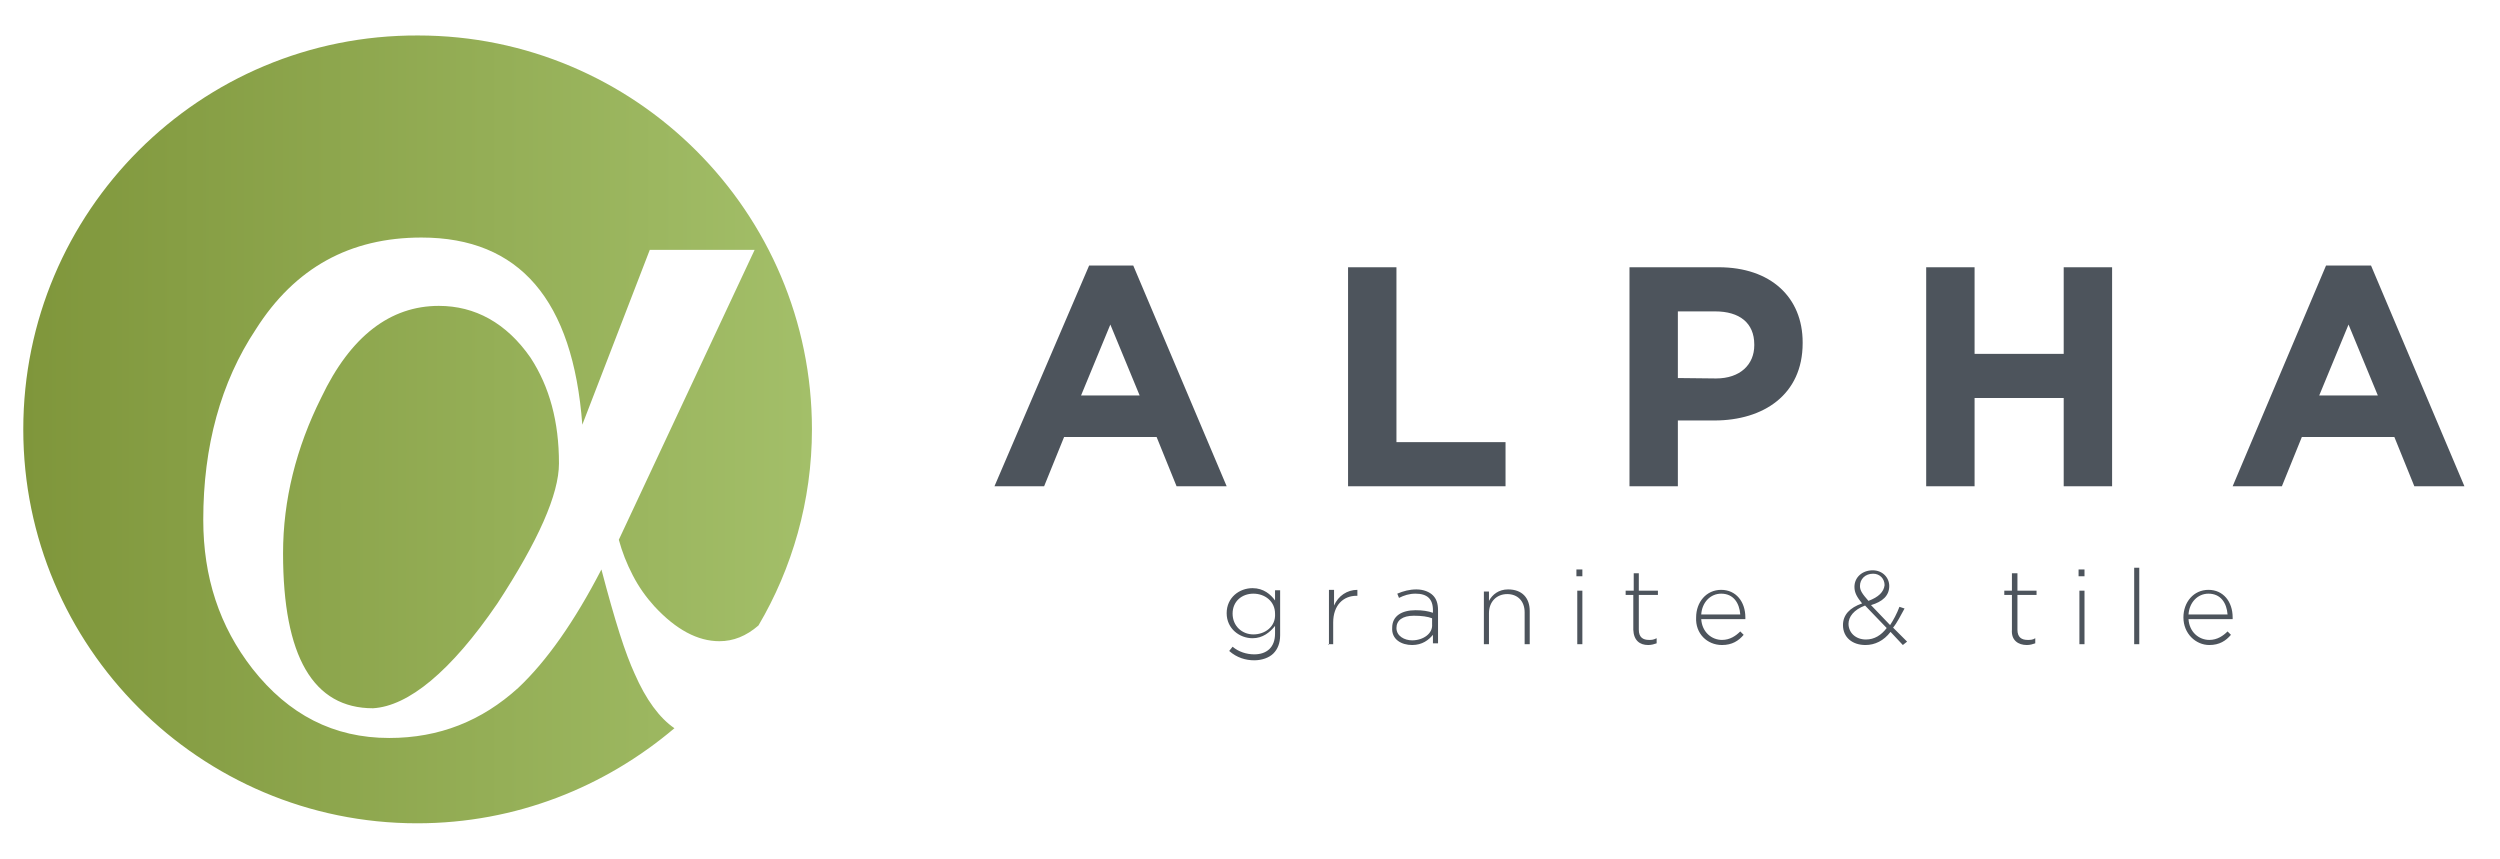
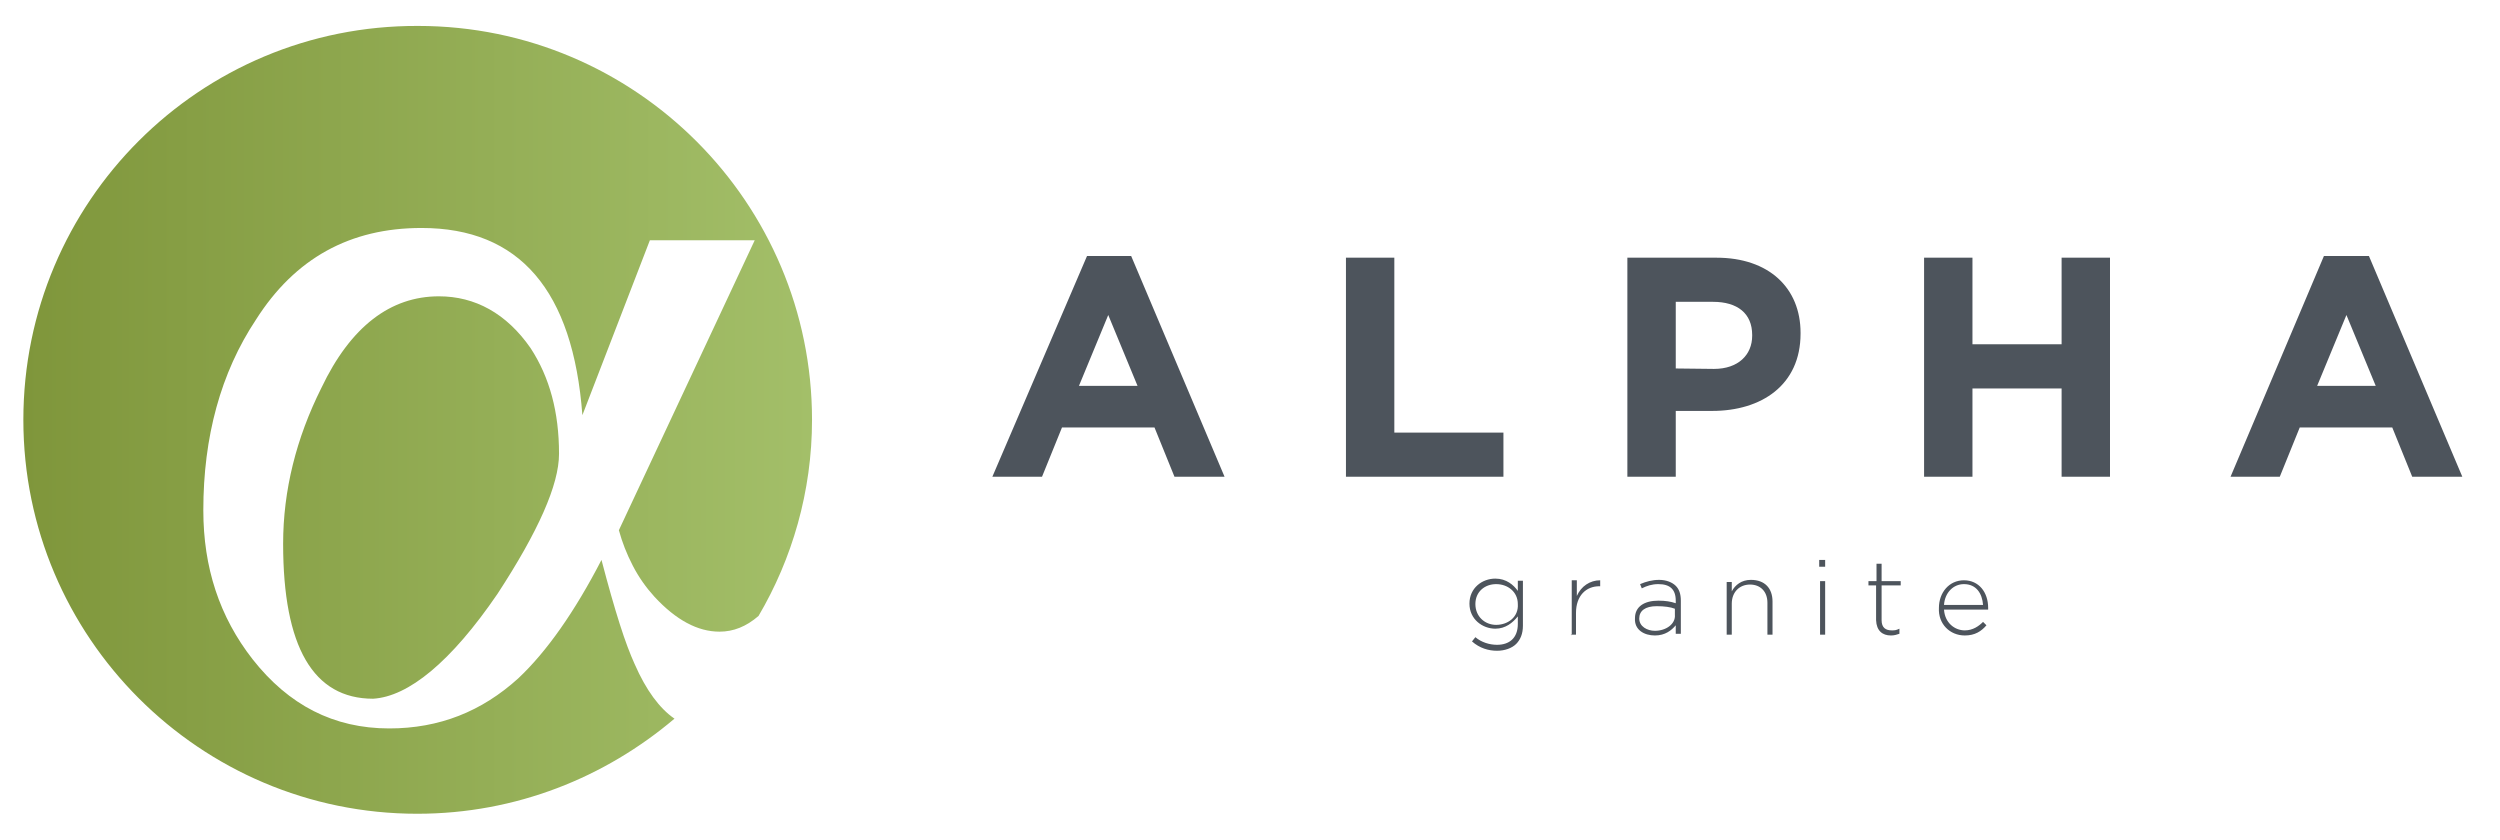
- <svg xmlns="http://www.w3.org/2000/svg" width="131" height="45" viewBox="0 0 131 45" fill="none">
-   <path d="M114.678 32.198C114.722 31.553 115.167 31.108 115.723 31.108C116.368 31.108 116.679 31.597 116.724 32.198H114.678ZM115.768 33.799C116.301 33.799 116.635 33.577 116.902 33.265L116.724 33.087C116.502 33.31 116.19 33.532 115.768 33.532C115.234 33.532 114.722 33.132 114.678 32.442H116.991C116.991 32.398 116.991 32.398 116.991 32.353C116.991 31.53 116.502 30.908 115.723 30.908C114.945 30.908 114.411 31.553 114.411 32.353C114.411 33.199 115.056 33.799 115.768 33.799ZM111.831 33.755H112.098V29.751H111.831V33.755ZM108.961 33.755H109.228V30.952H108.961V33.755ZM108.917 30.196H109.228V29.84H108.917V30.196ZM106.203 33.799C106.381 33.799 106.515 33.755 106.648 33.71V33.443C106.515 33.532 106.381 33.532 106.248 33.532C105.936 33.532 105.714 33.399 105.714 32.998V31.174H106.715V30.952H105.714V30.04H105.425V30.952H105.025V31.174H105.425V32.998C105.38 33.554 105.759 33.799 106.203 33.799ZM97.773 33.51C97.24 33.51 96.862 33.154 96.862 32.687C96.862 32.331 97.129 31.953 97.729 31.73L98.863 32.909C98.574 33.288 98.218 33.51 97.773 33.51ZM97.907 31.486C97.596 31.13 97.462 30.952 97.462 30.707C97.462 30.352 97.729 30.062 98.152 30.062C98.507 30.062 98.752 30.329 98.752 30.663C98.708 31.019 98.441 31.286 97.907 31.486ZM99.709 33.799L99.931 33.621L99.197 32.887C99.419 32.62 99.597 32.242 99.798 31.886L99.531 31.797C99.397 32.153 99.219 32.487 99.041 32.754L98.04 31.708C98.641 31.53 98.997 31.219 98.997 30.707C98.997 30.262 98.641 29.884 98.129 29.884C97.596 29.884 97.173 30.24 97.173 30.752C97.173 31.063 97.306 31.286 97.573 31.619C96.928 31.842 96.572 32.22 96.572 32.754C96.572 33.399 97.062 33.799 97.751 33.799C98.241 33.799 98.708 33.577 99.064 33.11L99.709 33.799ZM89.144 32.198C89.188 31.553 89.633 31.108 90.189 31.108C90.834 31.108 91.145 31.597 91.19 32.198H89.144ZM90.233 33.799C90.767 33.799 91.101 33.577 91.368 33.265L91.19 33.087C90.967 33.31 90.656 33.532 90.233 33.532C89.7 33.532 89.188 33.132 89.144 32.442H91.457C91.457 32.398 91.457 32.398 91.457 32.353C91.457 31.53 90.967 30.908 90.189 30.908C89.41 30.908 88.877 31.553 88.877 32.353C88.832 33.199 89.455 33.799 90.233 33.799ZM86.363 33.799C86.541 33.799 86.675 33.755 86.808 33.71V33.443C86.63 33.532 86.541 33.532 86.408 33.532C86.096 33.532 85.874 33.399 85.874 32.998V31.174H86.875V30.952H85.874V30.04H85.607V30.952H85.184V31.174H85.585V32.998C85.607 33.554 85.918 33.799 86.363 33.799ZM82.649 33.755H82.916V30.952H82.649V33.755ZM82.604 30.196H82.916V29.84H82.604V30.196ZM77.755 33.755H78.022V32.131C78.022 31.53 78.423 31.13 78.979 31.13C79.513 31.13 79.891 31.486 79.891 32.086V33.755H80.158V32.02C80.158 31.33 79.757 30.885 79.023 30.885C78.534 30.885 78.2 31.152 78.022 31.486V30.997H77.755V33.755ZM73.996 33.554C73.596 33.554 73.174 33.332 73.174 32.909C73.174 32.509 73.485 32.264 74.085 32.264C74.486 32.264 74.82 32.309 75.042 32.398V32.709C75.086 33.199 74.575 33.554 73.996 33.554ZM73.996 33.799C74.53 33.799 74.864 33.532 75.086 33.265V33.71H75.353V31.975C75.353 31.619 75.264 31.375 75.086 31.197C74.909 31.019 74.597 30.885 74.219 30.885C73.863 30.885 73.529 30.974 73.218 31.108L73.307 31.33C73.574 31.197 73.841 31.108 74.174 31.108C74.775 31.108 75.086 31.375 75.086 31.975V32.109C74.82 32.02 74.553 31.975 74.174 31.975C73.441 31.975 72.951 32.287 72.951 32.887C72.907 33.51 73.441 33.799 73.996 33.799ZM69.593 33.755H69.859V32.62C69.859 31.708 70.393 31.219 71.083 31.219H71.127V30.908C70.594 30.908 70.126 31.219 69.904 31.73V30.908H69.637V33.777H69.593V33.755ZM65.678 33.243C65.077 33.243 64.588 32.798 64.588 32.153C64.588 31.508 65.077 31.108 65.678 31.108C66.278 31.108 66.812 31.508 66.812 32.153C66.857 32.843 66.278 33.243 65.678 33.243ZM65.722 34.6C66.123 34.6 66.501 34.466 66.723 34.244C66.946 34.022 67.079 33.71 67.079 33.288V30.93H66.812V31.464C66.59 31.152 66.212 30.819 65.633 30.819C64.944 30.819 64.277 31.308 64.277 32.131C64.277 32.954 64.966 33.443 65.633 33.443C66.167 33.443 66.545 33.132 66.812 32.798V33.199C66.812 33.932 66.367 34.288 65.722 34.288C65.322 34.288 64.9 34.155 64.588 33.888L64.41 34.111C64.811 34.466 65.278 34.6 65.722 34.6Z" fill="#4D545C" />
-   <path d="M121.528 20.721L123.063 17.006L124.598 20.721H121.528ZM116.991 25.48H119.571L120.616 22.9H125.465L126.511 25.48H129.135L124.242 13.915H121.884L116.991 25.48ZM100.932 25.48H103.468V20.854H108.138V25.48H110.674V14.004H108.138V18.541H103.468V14.004H100.932V25.48ZM87.92 19.809V16.317H89.877C91.145 16.317 91.924 16.917 91.924 18.052V18.096C91.924 19.097 91.19 19.831 89.922 19.831L87.92 19.809ZM85.385 25.48H87.92V22.033H89.833C92.413 22.033 94.459 20.676 94.459 17.985V17.94C94.459 15.583 92.791 14.004 90.055 14.004H85.385V25.48ZM70.638 25.48H78.89V23.167H73.174V14.004H70.638V25.48ZM56.648 20.721L58.182 17.006L59.717 20.721H56.648ZM52.11 25.48H54.712L55.758 22.9H60.607L61.652 25.48H64.277L59.383 13.915H57.07L52.11 25.48Z" fill="#4D545C" />
-   <path d="M42.546 22.5C42.546 11.112 33.293 1.859 21.905 1.859C10.473 1.815 1.22 11.068 1.22 22.5C1.22 33.888 10.473 43.141 21.861 43.141C27.043 43.141 31.714 41.228 35.34 38.159C34.561 37.625 33.849 36.668 33.249 35.289C33.026 34.8 32.759 34.111 32.47 33.199C32.181 32.287 31.87 31.197 31.514 29.84C30.113 32.554 28.645 34.644 27.154 36.046C25.241 37.781 23.017 38.67 20.393 38.67C17.479 38.67 15.121 37.447 13.231 35.045C11.496 32.821 10.651 30.24 10.651 27.238C10.651 23.39 11.562 20.031 13.409 17.251C15.455 14.026 18.346 12.447 22.083 12.447C27.221 12.447 30.024 15.716 30.513 22.255L34.049 13.092H39.543L32.426 28.283C32.604 28.928 32.826 29.506 33.16 30.151C33.471 30.752 33.849 31.286 34.294 31.775C35.428 32.998 36.563 33.599 37.697 33.599C38.431 33.599 39.098 33.332 39.743 32.776C41.501 29.796 42.546 26.259 42.546 22.5ZM26.064 31.619C28.2 28.35 29.29 25.903 29.29 24.279C29.29 22.1 28.8 20.276 27.799 18.741C26.532 16.917 24.886 16.028 22.995 16.028C20.459 16.028 18.369 17.607 16.834 20.832C15.522 23.456 14.832 26.192 14.832 28.995C14.832 34.4 16.411 37.113 19.547 37.113C21.394 37.002 23.618 35.2 26.064 31.619Z" fill="url(#paint0_linear_29_6065)" />
+ <svg xmlns="http://www.w3.org/2000/svg" width="131" height="44" viewBox="0 0 131 44" fill="none">
+   <path d="M101.866 31.698C101.91 31.052 102.355 30.608 102.911 30.608C103.556 30.608 103.868 31.097 103.912 31.698H101.866ZM102.956 33.299C103.489 33.299 103.823 33.077 104.09 32.765L103.912 32.587C103.69 32.81 103.378 33.032 102.956 33.032C102.422 33.032 101.91 32.632 101.866 31.942H104.179C104.179 31.898 104.179 31.898 104.179 31.853C104.179 31.03 103.69 30.407 102.911 30.407C102.133 30.407 101.599 31.052 101.599 31.853C101.554 32.698 102.177 33.299 102.956 33.299ZM99.085 33.299C99.263 33.299 99.397 33.255 99.53 33.21V32.943C99.352 33.032 99.263 33.032 99.13 33.032C98.819 33.032 98.596 32.899 98.596 32.498V30.674H99.597V30.452H98.596V29.54H98.329V30.452H97.907V30.674H98.307V32.498C98.329 33.054 98.641 33.299 99.085 33.299ZM95.371 33.255H95.638V30.452H95.371V33.255ZM95.326 29.696H95.638V29.34H95.326V29.696ZM90.478 33.255H90.745V31.631C90.745 31.03 91.145 30.63 91.701 30.63C92.235 30.63 92.613 30.986 92.613 31.586V33.255H92.88V31.52C92.88 30.83 92.48 30.385 91.746 30.385C91.256 30.385 90.923 30.652 90.745 30.986V30.496H90.478V33.255ZM86.719 33.054C86.318 33.054 85.896 32.832 85.896 32.409C85.896 32.009 86.207 31.764 86.808 31.764C87.208 31.764 87.542 31.809 87.764 31.898V32.209C87.809 32.698 87.297 33.054 86.719 33.054ZM86.719 33.299C87.253 33.299 87.586 33.032 87.809 32.765V33.21H88.076V31.475C88.076 31.119 87.987 30.875 87.809 30.697C87.631 30.519 87.319 30.385 86.941 30.385C86.585 30.385 86.252 30.474 85.94 30.608L86.029 30.83C86.296 30.697 86.563 30.608 86.897 30.608C87.497 30.608 87.809 30.875 87.809 31.475V31.609C87.542 31.52 87.275 31.475 86.897 31.475C86.163 31.475 85.673 31.787 85.673 32.387C85.629 33.01 86.163 33.299 86.719 33.299ZM82.315 33.255H82.582V32.12C82.582 31.208 83.115 30.719 83.805 30.719H83.85V30.407C83.316 30.407 82.849 30.719 82.626 31.23V30.407H82.359V33.277H82.315V33.255ZM78.4 32.743C77.8 32.743 77.31 32.298 77.31 31.653C77.31 31.008 77.8 30.608 78.4 30.608C79.001 30.608 79.534 31.008 79.534 31.653C79.579 32.343 79.001 32.743 78.4 32.743ZM78.445 34.1C78.845 34.1 79.223 33.966 79.446 33.744C79.668 33.521 79.801 33.21 79.801 32.787V30.43H79.534V30.963C79.312 30.652 78.934 30.319 78.356 30.319C77.666 30.319 76.999 30.808 76.999 31.631C76.999 32.454 77.688 32.943 78.356 32.943C78.889 32.943 79.268 32.632 79.534 32.298V32.698C79.534 33.432 79.09 33.788 78.445 33.788C78.044 33.788 77.622 33.655 77.31 33.388L77.132 33.61C77.533 33.966 78 34.1 78.445 34.1Z" fill="#4D545C" />
+   <path d="M121.418 20.22L122.953 16.506L124.488 20.22H121.418ZM116.881 24.98H119.461L120.506 22.4H125.355L126.4 24.98H129.025L124.132 13.414H121.774L116.881 24.98ZM100.822 24.98H103.357V20.354H108.028V24.98H110.564V13.503H108.028V18.041H103.357V13.503H100.822V24.98ZM87.81 19.308V15.816H89.767C91.035 15.816 91.814 16.417 91.814 17.551V17.596C91.814 18.596 91.08 19.331 89.812 19.331L87.81 19.308ZM85.274 24.98H87.81V21.532H89.723C92.303 21.532 94.349 20.176 94.349 17.484V17.44C94.349 15.082 92.681 13.503 89.945 13.503H85.274V24.98ZM70.528 24.98H78.78V22.667H73.063V13.503H70.528V24.98ZM56.537 20.22L58.072 16.506L59.607 20.22H56.537ZM52 24.98H54.602L55.648 22.4H60.496L61.542 24.98H64.166L59.273 13.414H56.96L52 24.98Z" fill="#4D545C" />
+   <path d="M42.55 22C42.55 10.612 33.297 1.359 21.909 1.359C10.476 1.315 1.224 10.567 1.224 22C1.224 33.388 10.476 42.641 21.864 42.641C27.047 42.641 31.718 40.728 35.343 37.658C34.565 37.125 33.853 36.168 33.252 34.789C33.03 34.3 32.763 33.61 32.474 32.698C32.185 31.787 31.873 30.697 31.518 29.34C30.116 32.053 28.648 34.144 27.158 35.545C25.245 37.28 23.021 38.17 20.396 38.17C17.483 38.17 15.125 36.947 13.235 34.544C11.5 32.32 10.654 29.74 10.654 26.738C10.654 22.89 11.566 19.531 13.412 16.751C15.459 13.526 18.35 11.946 22.087 11.946C27.225 11.946 30.027 15.216 30.517 21.755L34.053 12.591H39.547L32.429 27.783C32.608 28.428 32.83 29.006 33.163 29.651C33.475 30.252 33.853 30.786 34.298 31.275C35.432 32.498 36.567 33.099 37.701 33.099C38.435 33.099 39.102 32.832 39.747 32.276C41.504 29.295 42.55 25.759 42.55 22ZM26.068 31.119C28.203 27.85 29.293 25.403 29.293 23.779C29.293 21.599 28.804 19.776 27.803 18.241C26.535 16.417 24.889 15.527 22.999 15.527C20.463 15.527 18.372 17.107 16.838 20.332C15.525 22.956 14.836 25.692 14.836 28.495C14.836 33.9 16.415 36.613 19.551 36.613C21.397 36.502 23.622 34.7 26.068 31.119Z" fill="url(#paint0_linear_689_19771)" />
  <defs>
-     <linearGradient id="paint0_linear_29_6065" x1="1.206" y1="22.493" x2="42.542" y2="22.493" gradientUnits="userSpaceOnUse">
+     <linearGradient id="paint0_linear_689_19771" x1="1.21" y1="21.993" x2="42.546" y2="21.993" gradientUnits="userSpaceOnUse">
      <stop stop-color="#7F963B" />
      <stop offset="1" stop-color="#A3BF69" />
    </linearGradient>
  </defs>
</svg>
